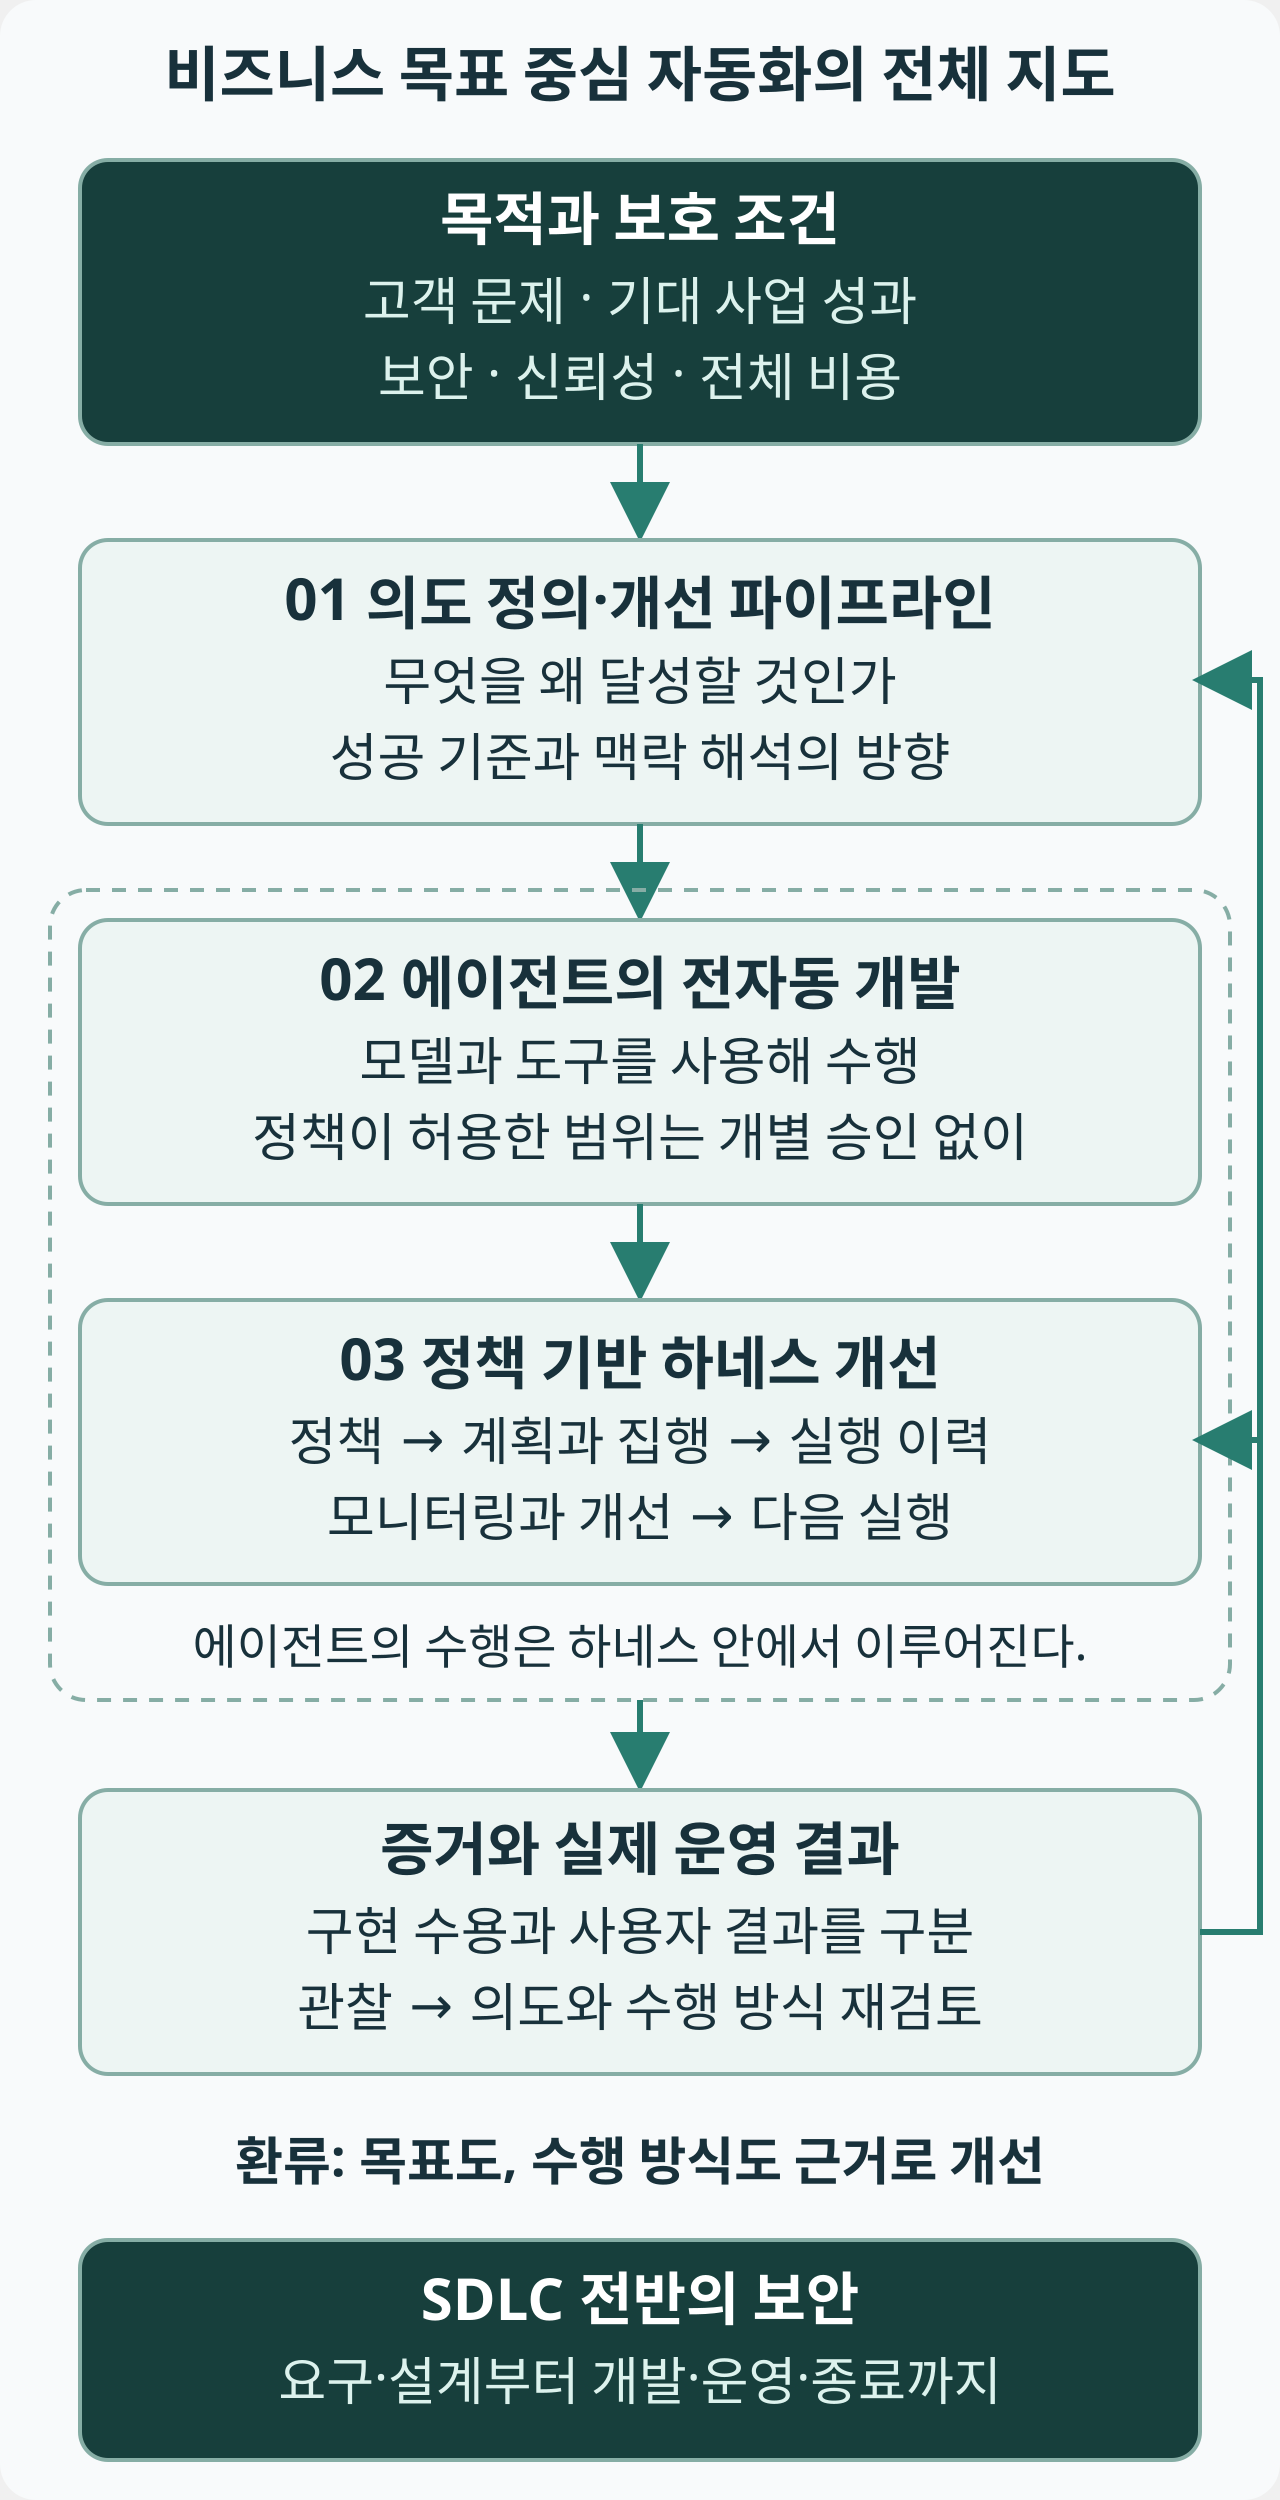
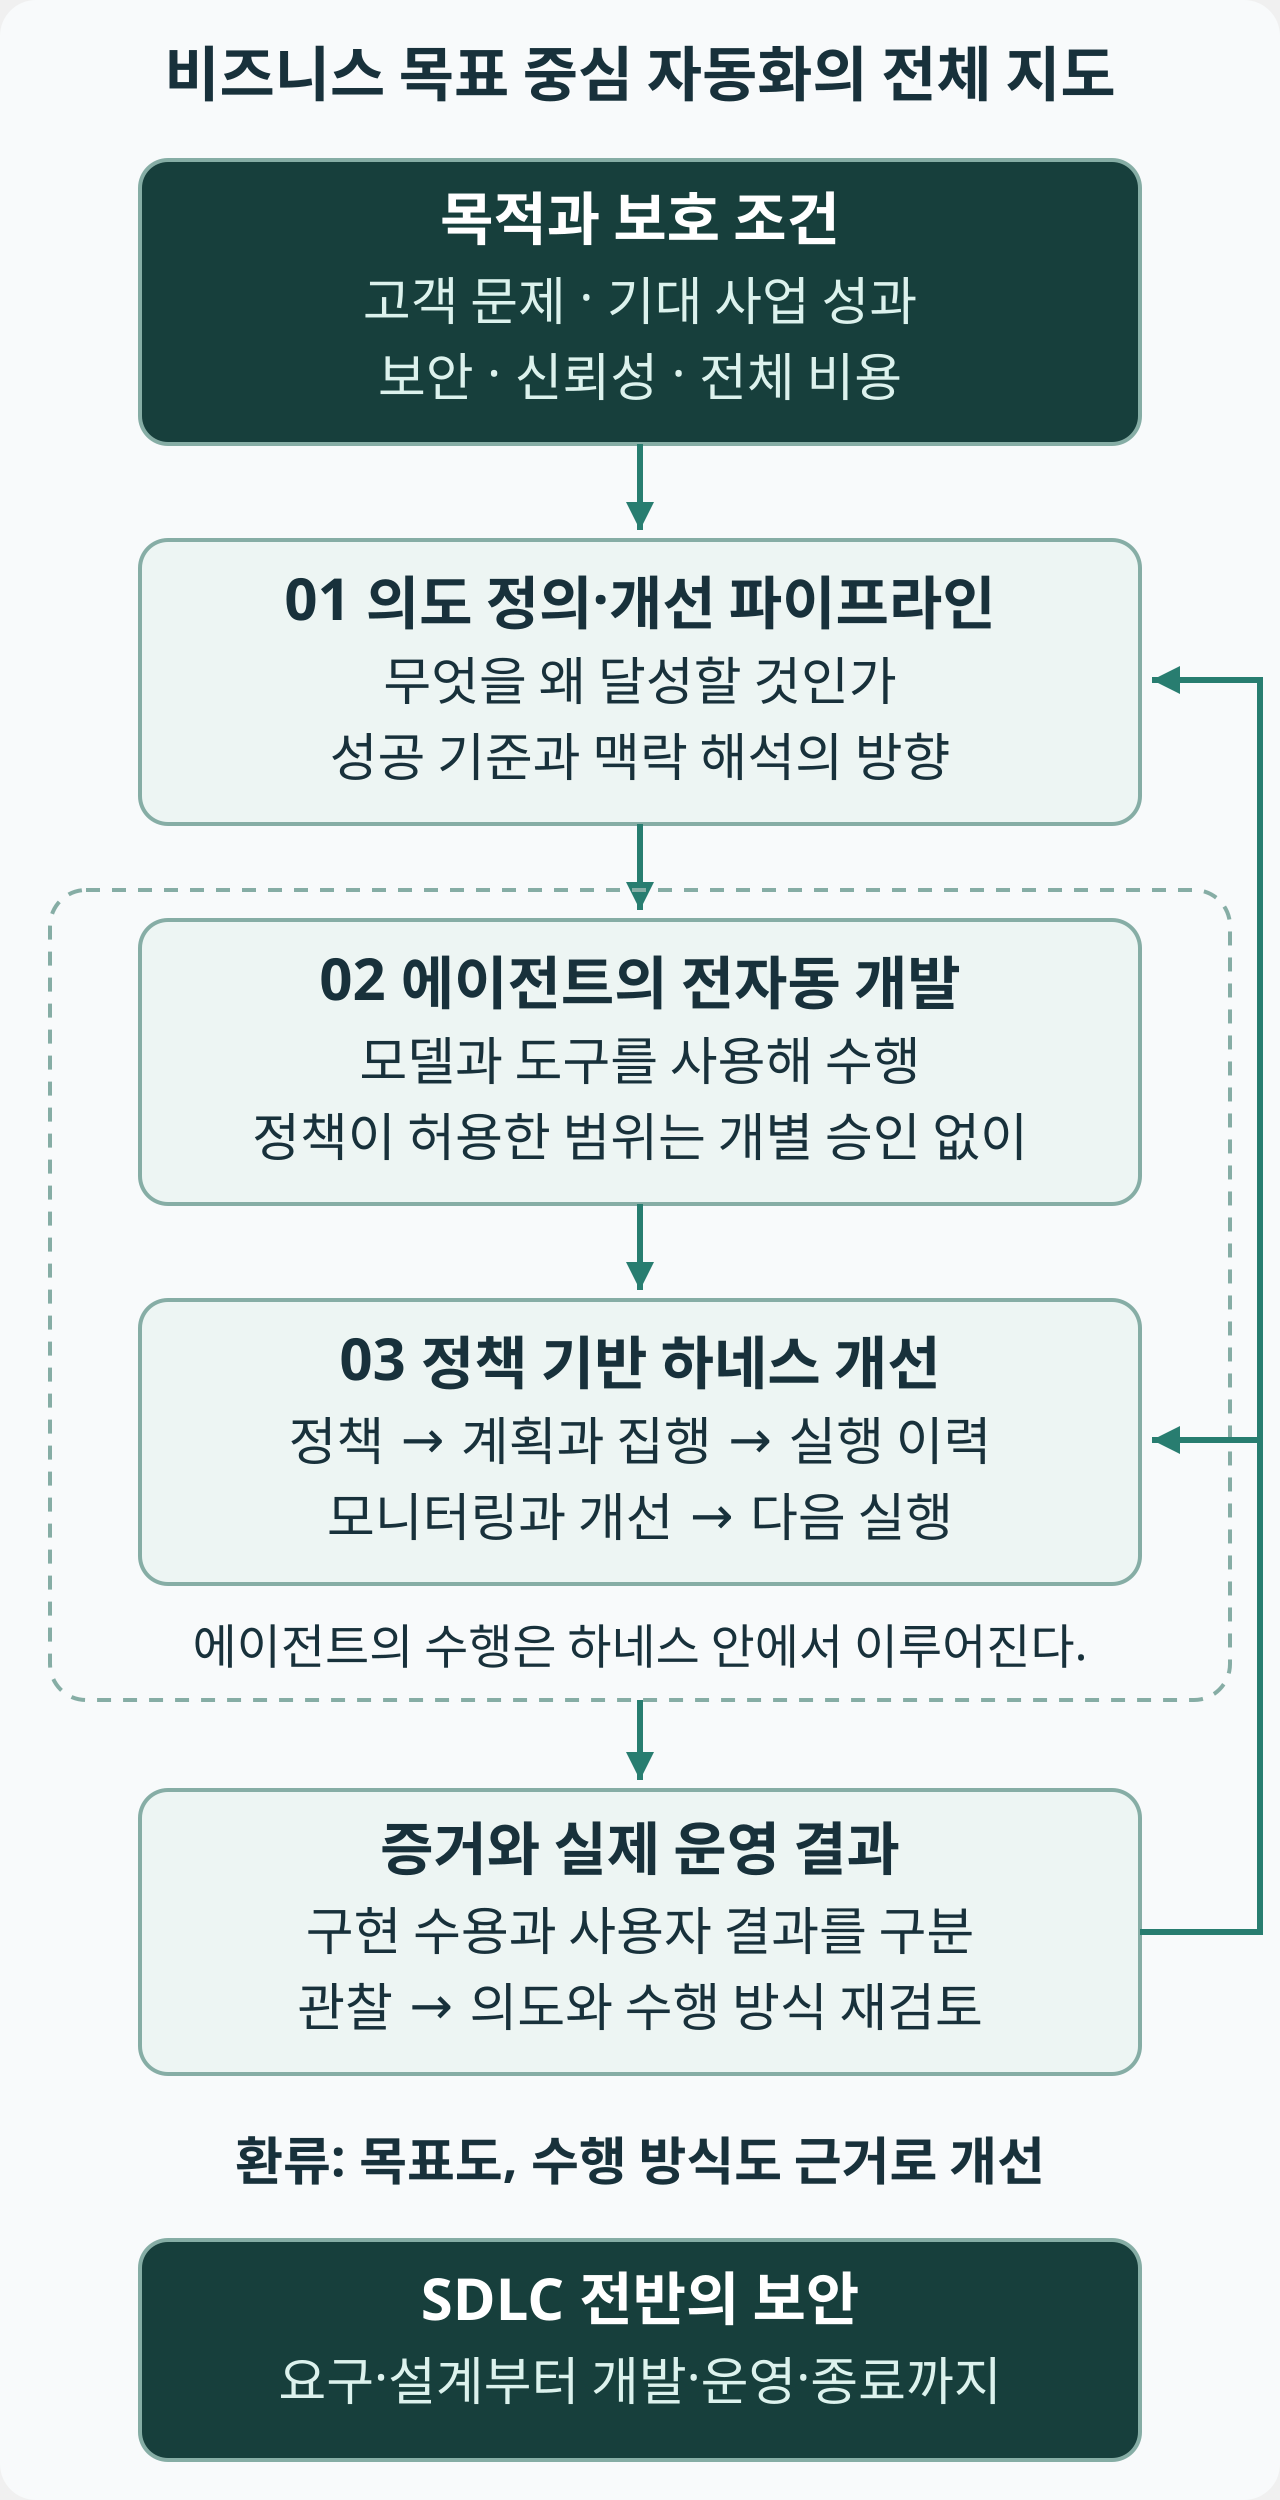
<svg xmlns="http://www.w3.org/2000/svg" width="640" height="1250" viewBox="0 0 640 1250" role="img" aria-labelledby="title desc">
  <defs>
-     <marker id="arrow" markerWidth="10" markerHeight="10" refX="8" refY="5" orient="auto">
-       <path d="M0 0 L10 5 L0 10 Z" fill="#287d70" />
+     <marker id="arrow" markerUnits="userSpaceOnUse" markerWidth="14" markerHeight="14" viewBox="0 0 14 14" refX="14" refY="7" orient="auto">
+       <path d="M0 0 L14 7 L0 14 Z" fill="#287d70" />
    </marker>
  </defs>
  <rect width="640" height="1250" rx="18" fill="#f8fafb" />
  <g font-family="Apple SD Gothic Neo, Noto Sans KR, Malgun Gothic, sans-serif">
    <text x="320" y="48" text-anchor="middle" font-size="30" font-weight="700" fill="#18313b">비즈니스 목표 중심 자동화의 전체 지도</text>
-     <rect x="40" y="80" width="560" height="142" rx="14" fill="#173f3c" stroke="#86ada5" stroke-width="2" />
+     <rect x="70" y="80" width="500" height="142" rx="14" fill="#173f3c" stroke="#86ada5" stroke-width="2" />
    <text x="320.0" y="120" text-anchor="middle" font-size="29" font-weight="700" fill="#ffffff">목적과 보호 조건</text>
    <text x="320.0" y="160" text-anchor="middle" font-size="26" font-weight="400" fill="#dcf2ed">고객 문제 · 기대 사업 성과</text>
    <text x="320.0" y="198" text-anchor="middle" font-size="26" font-weight="400" fill="#dcf2ed">보안 · 신뢰성 · 전체 비용</text>
    <path d="M320 222 V265" fill="none" stroke="#287d70" stroke-width="3" marker-end="url(#arrow)" />
-     <rect x="40" y="270" width="560" height="142" rx="14" fill="#edf5f3" stroke="#86ada5" stroke-width="2" />
+     <rect x="70" y="270" width="500" height="142" rx="14" fill="#edf5f3" stroke="#86ada5" stroke-width="2" />
    <text x="320.0" y="310" text-anchor="middle" font-size="29" font-weight="700" fill="#18313b">01 의도 정의·개선 파이프라인</text>
    <text x="320.0" y="350" text-anchor="middle" font-size="26" font-weight="400" fill="#18313b">무엇을 왜 달성할 것인가</text>
    <text x="320.0" y="388" text-anchor="middle" font-size="26" font-weight="400" fill="#18313b">성공 기준과 맥락 해석의 방향</text>
    <path d="M320 412 V455" fill="none" stroke="#287d70" stroke-width="3" marker-end="url(#arrow)" />
    <rect x="25" y="445" width="590" height="405" rx="18" fill="none" stroke="#86ada5" stroke-dasharray="7 6" stroke-width="2" />
-     <rect x="40" y="460" width="560" height="142" rx="14" fill="#edf5f3" stroke="#86ada5" stroke-width="2" />
+     <rect x="70" y="460" width="500" height="142" rx="14" fill="#edf5f3" stroke="#86ada5" stroke-width="2" />
    <text x="320.0" y="500" text-anchor="middle" font-size="29" font-weight="700" fill="#18313b">02 에이전트의 전자동 개발</text>
    <text x="320.0" y="540" text-anchor="middle" font-size="26" font-weight="400" fill="#18313b">모델과 도구를 사용해 수행</text>
    <text x="320.0" y="578" text-anchor="middle" font-size="26" font-weight="400" fill="#18313b">정책이 허용한 범위는 개별 승인 없이</text>
    <path d="M320 602 V645" fill="none" stroke="#287d70" stroke-width="3" marker-end="url(#arrow)" />
-     <rect x="40" y="650" width="560" height="142" rx="14" fill="#edf5f3" stroke="#86ada5" stroke-width="2" />
+     <rect x="70" y="650" width="500" height="142" rx="14" fill="#edf5f3" stroke="#86ada5" stroke-width="2" />
    <text x="320.0" y="690" text-anchor="middle" font-size="29" font-weight="700" fill="#18313b">03 정책 기반 하네스 개선</text>
    <text x="320.0" y="730" text-anchor="middle" font-size="26" font-weight="400" fill="#18313b">정책 → 계획과 집행 → 실행 이력</text>
    <text x="320.0" y="768" text-anchor="middle" font-size="26" font-weight="400" fill="#18313b">모니터링과 개선 → 다음 실행</text>
    <text x="320" y="832" text-anchor="middle" font-size="24" font-weight="400" fill="#18313b">에이전트의 수행은 하네스 안에서 이루어진다.</text>
    <path d="M320 850 V890" fill="none" stroke="#287d70" stroke-width="3" marker-end="url(#arrow)" />
-     <rect x="40" y="895" width="560" height="142" rx="14" fill="#edf5f3" stroke="#86ada5" stroke-width="2" />
+     <rect x="70" y="895" width="500" height="142" rx="14" fill="#edf5f3" stroke="#86ada5" stroke-width="2" />
    <text x="320.0" y="935" text-anchor="middle" font-size="29" font-weight="700" fill="#18313b">증거와 실제 운영 결과</text>
    <text x="320.0" y="975" text-anchor="middle" font-size="26" font-weight="400" fill="#18313b">구현 수용과 사용자 결과를 구분</text>
    <text x="320.0" y="1013" text-anchor="middle" font-size="26" font-weight="400" fill="#18313b">관찰 → 의도와 수행 방식 재검토</text>
-     <path d="M600 966 H630 V340 H602" fill="none" stroke="#287d70" stroke-width="3" marker-end="url(#arrow)" />
-     <path d="M630 720 H602" fill="none" stroke="#287d70" stroke-width="3" marker-end="url(#arrow)" />
+     <path d="M570 966 H630 V340 H576" fill="none" stroke="#287d70" stroke-width="3" marker-end="url(#arrow)" />
+     <path d="M630 720 H576" fill="none" stroke="#287d70" stroke-width="3" marker-end="url(#arrow)" />
    <text x="320" y="1090" text-anchor="middle" font-size="26" font-weight="700" fill="#18313b">환류: 목표도, 수행 방식도 근거로 개선</text>
-     <rect x="40" y="1120" width="560" height="110" rx="14" fill="#173f3c" stroke="#86ada5" stroke-width="2" />
+     <rect x="70" y="1120" width="500" height="110" rx="14" fill="#173f3c" stroke="#86ada5" stroke-width="2" />
    <text x="320.0" y="1160" text-anchor="middle" font-size="29" font-weight="700" fill="#ffffff">SDLC 전반의 보안</text>
    <text x="320.0" y="1200" text-anchor="middle" font-size="26" font-weight="400" fill="#dcf2ed">요구·설계부터 개발·운영·종료까지</text>
  </g>
</svg>
